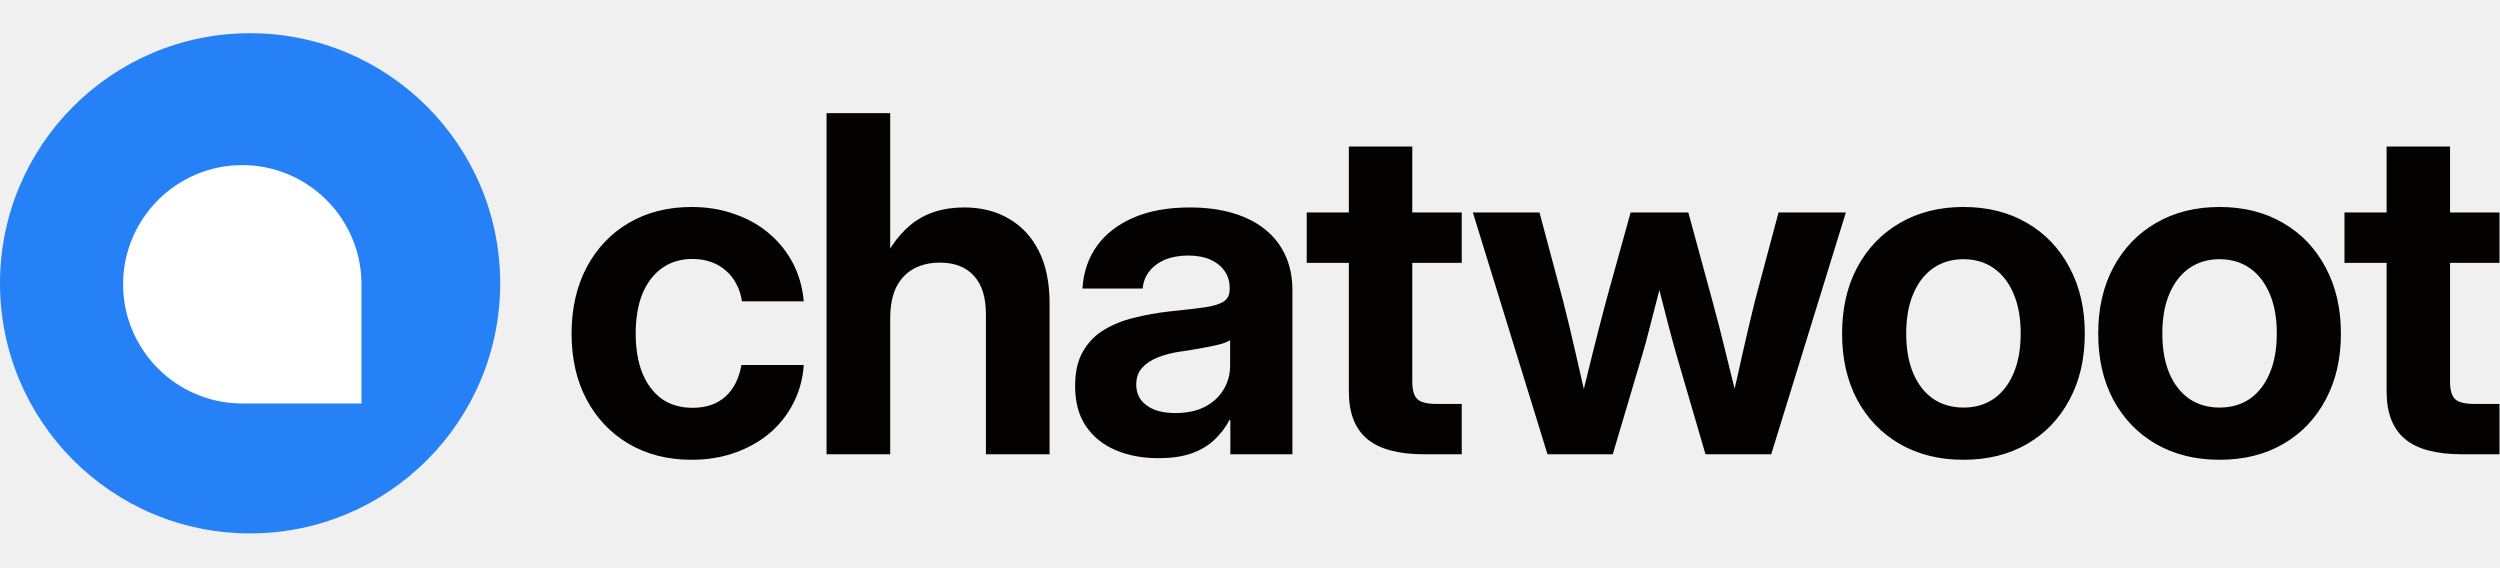
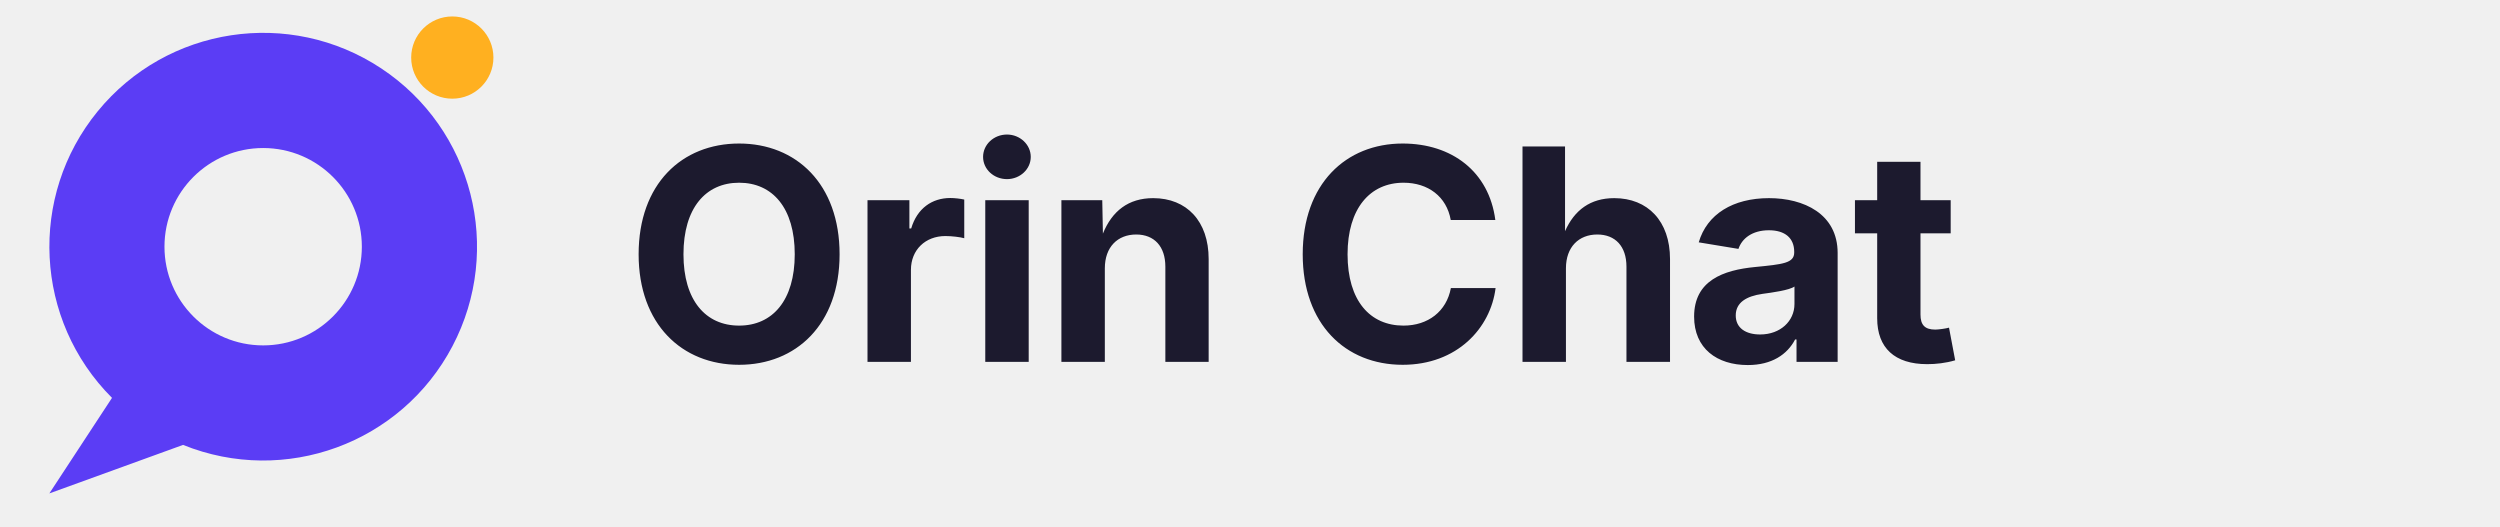
- <svg xmlns="http://www.w3.org/2000/svg" width="2559" height="581" viewBox="0 0 2559 581" fill="none">
-   <path d="M256 546C397.385 546 512 431.385 512 290C512 148.615 397.385 34 256 34C114.615 34 0 148.615 0 290C0 431.385 114.615 546 256 546Z" fill="#2781F6" />
-   <path d="M367 410H247.99C182.388 410 129 356.608 129 290.989C129 225.392 182.388 172 247.992 172C313.612 172 367 225.392 367 290.989V410Z" fill="white" stroke="white" stroke-width="6" />
-   <path d="M707.875 470.625C683.5 470.625 662.016 465.156 643.422 454.219C624.984 443.281 610.609 428.125 600.297 408.75C590.141 389.375 585.062 366.953 585.062 341.484C585.062 316.016 590.141 293.516 600.297 273.984C610.609 254.453 624.984 239.219 643.422 228.281C662.016 217.344 683.5 211.875 707.875 211.875C723.812 211.875 738.5 214.297 751.938 219.141C765.531 223.828 777.328 230.469 787.328 239.062C797.484 247.656 805.609 257.812 811.703 269.531C817.797 281.25 821.469 294.219 822.719 308.438H759.438C758.5 301.875 756.625 296.016 753.812 290.859C751.156 285.547 747.641 281.016 743.266 277.266C739.047 273.359 734.047 270.391 728.266 268.359C722.641 266.172 716.156 265.078 708.812 265.078C696.781 265.078 686.391 268.203 677.641 274.453C668.891 280.703 662.172 289.531 657.484 300.938C652.953 312.344 650.688 325.859 650.688 341.484C650.688 356.953 652.953 370.391 657.484 381.797C662.172 393.203 668.812 402.031 677.406 408.281C686.156 414.375 696.625 417.422 708.812 417.422C716.156 417.422 722.641 416.406 728.266 414.375C733.891 412.344 738.734 409.453 742.797 405.703C747.016 401.797 750.453 397.188 753.109 391.875C755.766 386.406 757.719 380.312 758.969 373.594H822.719C821.781 387.656 818.266 400.625 812.172 412.5C806.234 424.219 798.188 434.453 788.031 443.203C777.875 451.797 766 458.516 752.406 463.359C738.812 468.203 723.969 470.625 707.875 470.625ZM911.209 326.484V465H846.053V115.781H911.209V281.25H898.319C906.288 259.375 917.459 242.422 931.834 230.391C946.366 218.359 964.725 212.344 986.913 212.344C1004.41 212.344 1019.65 216.172 1032.62 223.828C1045.74 231.328 1055.98 242.344 1063.32 256.875C1070.66 271.406 1074.33 289.141 1074.33 310.078V465H1009.18V321.562C1009.18 304.219 1005.04 291.094 996.756 282.188C988.631 273.281 977.069 268.828 962.069 268.828C952.069 268.828 943.241 270.859 935.584 274.922C927.928 278.984 921.913 285.234 917.538 293.672C913.319 302.109 911.209 313.047 911.209 326.484ZM1185.79 468.984C1169.39 468.984 1154.78 466.25 1141.97 460.781C1129.15 455.312 1119 447.109 1111.5 436.172C1104.15 425.234 1100.48 411.562 1100.48 395.156C1100.48 381.094 1103.06 369.453 1108.22 360.234C1113.53 350.859 1120.64 343.438 1129.54 337.969C1138.61 332.344 1149 328.125 1160.72 325.312C1172.43 322.344 1184.62 320.156 1197.28 318.75C1212.59 317.188 1224.7 315.781 1233.61 314.531C1242.51 313.125 1248.92 311.094 1252.83 308.438C1256.73 305.781 1258.68 301.719 1258.68 296.25V294.609C1258.68 288.047 1256.97 282.344 1253.53 277.5C1250.09 272.5 1245.25 268.594 1239 265.781C1232.75 262.969 1225.17 261.562 1216.26 261.562C1207.36 261.562 1199.47 262.969 1192.59 265.781C1185.87 268.594 1180.48 272.578 1176.42 277.734C1172.51 282.734 1170.25 288.594 1169.62 295.312H1107.98C1109.08 278.438 1114.08 263.828 1122.98 251.484C1132.04 239.141 1144.54 229.531 1160.48 222.656C1176.58 215.781 1195.72 212.344 1217.9 212.344C1234.47 212.344 1249.23 214.297 1262.2 218.203C1275.33 222.109 1286.34 227.734 1295.25 235.078C1304.31 242.422 1311.18 251.328 1315.87 261.797C1320.56 272.109 1322.9 283.75 1322.9 296.719V465H1259.39V430.078H1258.45C1254.23 437.891 1248.92 444.766 1242.51 450.703C1236.26 456.484 1228.45 461.016 1219.08 464.297C1209.86 467.422 1198.76 468.984 1185.79 468.984ZM1203.14 422.812C1214.86 422.812 1224.86 420.703 1233.14 416.484C1241.58 412.109 1247.98 406.25 1252.36 398.906C1256.89 391.562 1259.15 383.281 1259.15 374.062V348.281C1257.12 349.531 1254.39 350.703 1250.95 351.797C1247.67 352.734 1243.68 353.672 1239 354.609C1234.47 355.547 1229.47 356.484 1224 357.422C1218.68 358.359 1213.14 359.219 1207.36 360C1199.23 361.25 1191.81 363.203 1185.09 365.859C1178.37 368.516 1172.98 372.109 1168.92 376.641C1165.01 381.016 1163.06 386.719 1163.06 393.75C1163.06 399.688 1164.7 404.922 1167.98 409.453C1171.42 413.828 1176.11 417.188 1182.04 419.531C1187.98 421.719 1195.01 422.812 1203.14 422.812ZM1496.24 217.5V269.062H1337.57V217.5H1496.24ZM1380.69 150H1445.61V390.703C1445.61 399.297 1447.33 405.234 1450.77 408.516C1454.21 411.797 1460.69 413.438 1470.22 413.438C1474.13 413.438 1478.66 413.438 1483.82 413.438C1489.13 413.438 1493.27 413.438 1496.24 413.438V465C1492.02 465 1486.32 465 1479.13 465C1472.1 465 1464.99 465 1457.8 465C1431.39 465 1411.94 459.766 1399.44 449.297C1386.94 438.828 1380.69 422.656 1380.69 400.781V150ZM1584.03 465L1507.62 217.5H1575.82L1599.73 307.031C1604.26 324.688 1608.63 342.891 1612.85 361.641C1617.07 380.391 1621.29 398.828 1625.51 416.953H1616.6C1621.13 398.828 1625.67 380.391 1630.2 361.641C1634.88 342.891 1639.57 324.688 1644.26 307.031L1669.1 217.5H1728.17L1752.54 307.031C1757.38 324.688 1762.07 342.891 1766.6 361.641C1771.13 380.391 1775.67 398.828 1780.2 416.953H1771.06C1775.43 398.828 1779.65 380.391 1783.71 361.641C1787.93 342.891 1792.23 324.688 1796.6 307.031L1820.51 217.5H1889.42L1813.01 465H1745.74L1716.45 364.688C1713.63 354.844 1710.9 344.844 1708.24 334.688C1705.59 324.375 1702.93 314.062 1700.28 303.75C1697.78 293.281 1695.12 282.969 1692.31 272.812H1704.96C1702.31 282.969 1699.57 293.281 1696.76 303.75C1694.1 314.062 1691.45 324.375 1688.79 334.688C1686.29 344.844 1683.56 354.844 1680.59 364.688L1650.82 465H1584.03ZM2009.78 470.625C1985.09 470.625 1963.38 465.234 1944.62 454.453C1926.03 443.672 1911.5 428.594 1901.03 409.219C1890.72 389.844 1885.56 367.266 1885.56 341.484C1885.56 315.703 1890.72 293.125 1901.03 273.75C1911.5 254.219 1926.03 239.062 1944.62 228.281C1963.38 217.344 1985.09 211.875 2009.78 211.875C2034.62 211.875 2056.34 217.344 2074.94 228.281C2093.53 239.062 2107.98 254.219 2118.3 273.75C2128.77 293.125 2134 315.703 2134 341.484C2134 367.266 2128.77 389.844 2118.3 409.219C2107.98 428.594 2093.53 443.672 2074.94 454.453C2056.34 465.234 2034.62 470.625 2009.78 470.625ZM2009.78 417.188C2021.66 417.188 2031.97 414.219 2040.72 408.281C2049.47 402.188 2056.27 393.438 2061.11 382.031C2065.95 370.625 2068.38 357.109 2068.38 341.484C2068.38 325.547 2065.95 311.953 2061.11 300.703C2056.27 289.297 2049.47 280.547 2040.72 274.453C2031.97 268.359 2021.66 265.312 2009.78 265.312C1998.06 265.312 1987.75 268.359 1978.84 274.453C1970.09 280.547 1963.3 289.297 1958.45 300.703C1953.61 311.953 1951.19 325.547 1951.19 341.484C1951.19 357.266 1953.61 370.859 1958.45 382.266C1963.3 393.516 1970.09 402.188 1978.84 408.281C1987.75 414.219 1998.06 417.188 2009.78 417.188ZM2271.94 470.625C2247.26 470.625 2225.54 465.234 2206.79 454.453C2188.19 443.672 2173.66 428.594 2163.19 409.219C2152.88 389.844 2147.72 367.266 2147.72 341.484C2147.72 315.703 2152.88 293.125 2163.19 273.75C2173.66 254.219 2188.19 239.062 2206.79 228.281C2225.54 217.344 2247.26 211.875 2271.94 211.875C2296.79 211.875 2318.51 217.344 2337.1 228.281C2355.69 239.062 2370.15 254.219 2380.46 273.75C2390.93 293.125 2396.16 315.703 2396.16 341.484C2396.16 367.266 2390.93 389.844 2380.46 409.219C2370.15 428.594 2355.69 443.672 2337.1 454.453C2318.51 465.234 2296.79 470.625 2271.94 470.625ZM2271.94 417.188C2283.82 417.188 2294.13 414.219 2302.88 408.281C2311.63 402.188 2318.43 393.438 2323.27 382.031C2328.12 370.625 2330.54 357.109 2330.54 341.484C2330.54 325.547 2328.12 311.953 2323.27 300.703C2318.43 289.297 2311.63 280.547 2302.88 274.453C2294.13 268.359 2283.82 265.312 2271.94 265.312C2260.22 265.312 2249.91 268.359 2241.01 274.453C2232.26 280.547 2225.46 289.297 2220.62 300.703C2215.77 311.953 2213.35 325.547 2213.35 341.484C2213.35 357.266 2215.77 370.859 2220.62 382.266C2225.46 393.516 2232.26 402.188 2241.01 408.281C2249.91 414.219 2260.22 417.188 2271.94 417.188ZM2558.48 217.5V269.062H2399.81V217.5H2558.48ZM2442.93 150H2507.86V390.703C2507.86 399.297 2509.57 405.234 2513.01 408.516C2516.45 411.797 2522.93 413.438 2532.47 413.438C2536.37 413.438 2540.9 413.438 2546.06 413.438C2551.37 413.438 2555.51 413.438 2558.48 413.438V465C2554.26 465 2548.56 465 2541.37 465C2534.34 465 2527.23 465 2520.04 465C2493.64 465 2474.18 459.766 2461.68 449.297C2449.18 438.828 2442.93 422.656 2442.93 400.781V150Z" fill="#040101" />
+ <svg xmlns="http://www.w3.org/2000/svg" width="304" height="64" viewBox="0 0 304 64" fill="none">
+   <path fill="#5B3DF5" fill-rule="evenodd" d="M22.26 54.1A26 26 0 1 0 13.62 48.38L6 60Z M20 30a12 12 0 1 0 24 0a12 12 0 1 0 -24 0Z" />
+   <circle cx="55" cy="7" r="5" fill="#FFB020" />
+   <text x="76" y="44" fill="#1C1A2E" font-family="Inter, 'Segoe UI', 'Helvetica Neue', Arial, sans-serif" font-size="36" font-weight="700" letter-spacing="-0.5">Orin Chat</text>
</svg>
